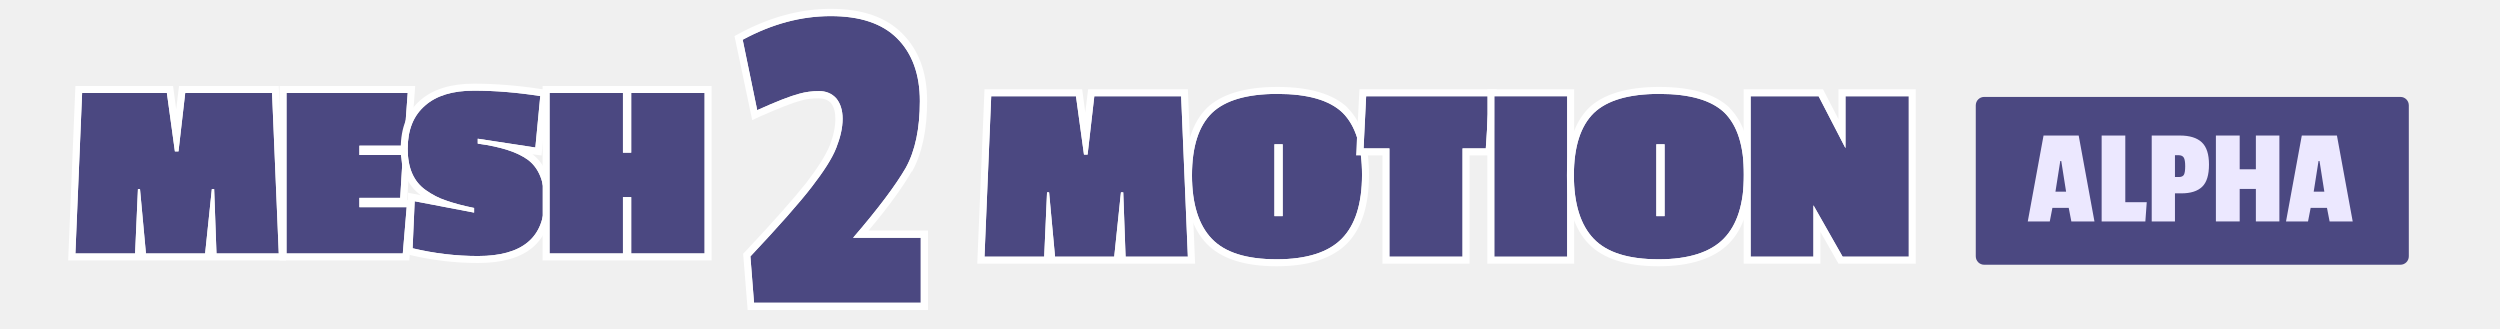
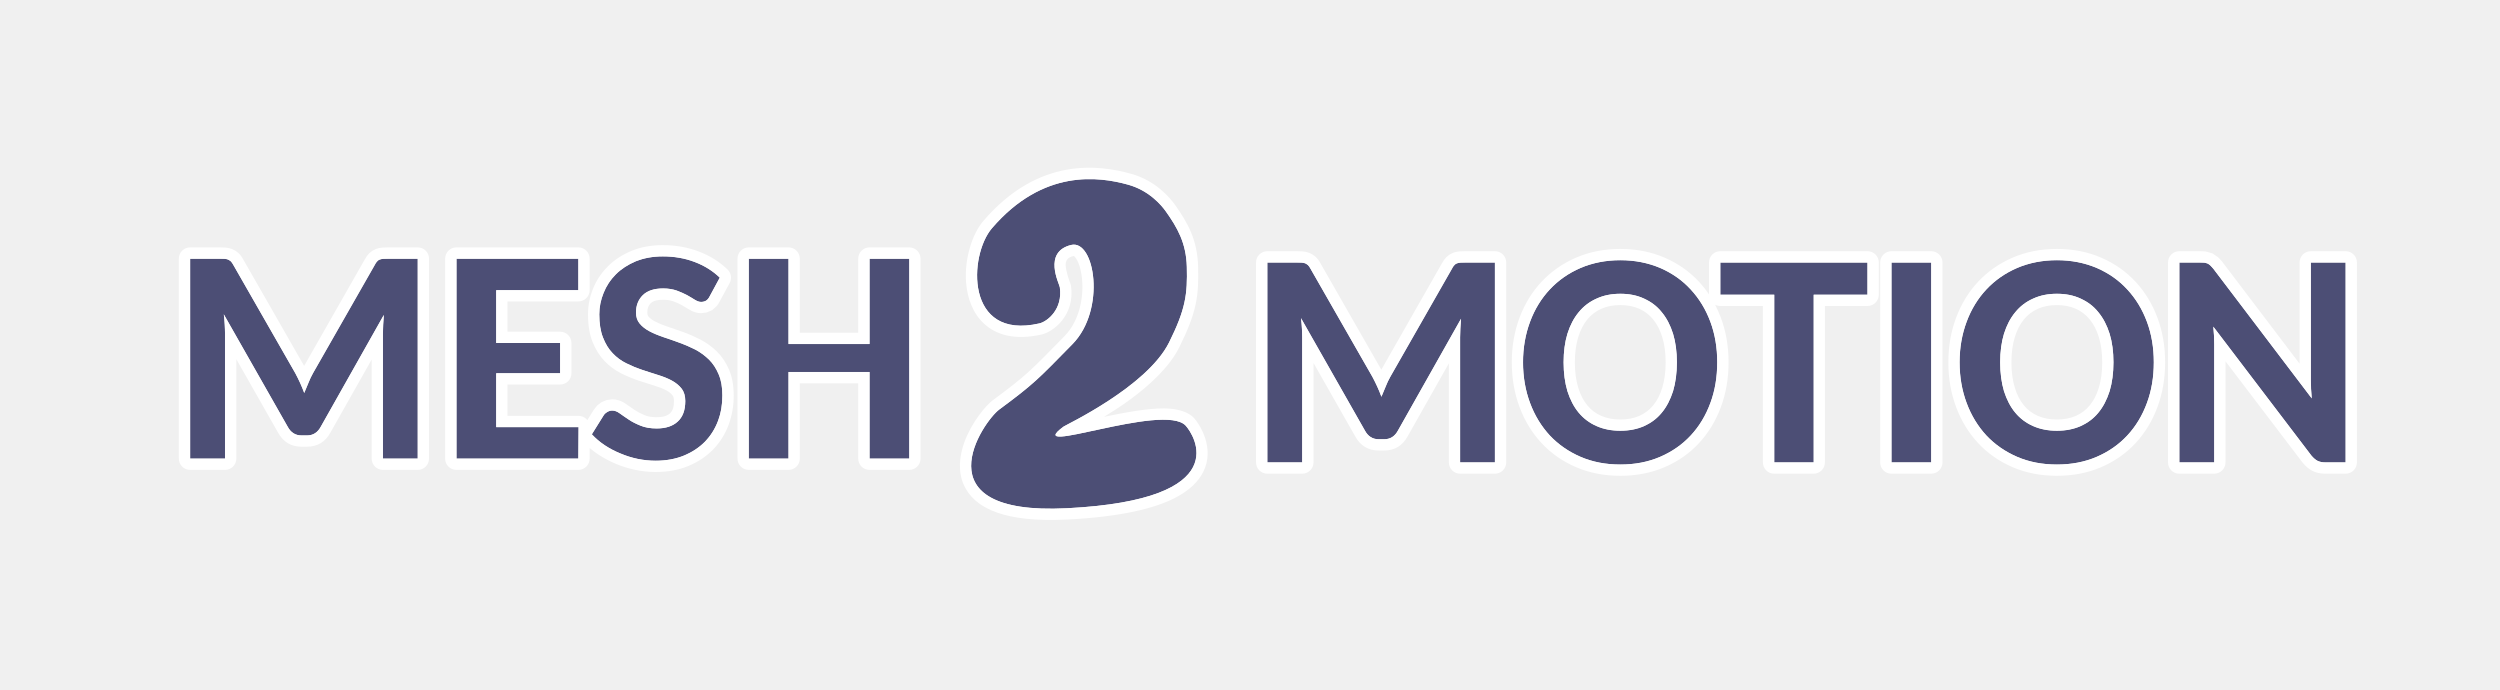
- <svg xmlns="http://www.w3.org/2000/svg" width="100%" height="100%" viewBox="0 0 1507 198" version="1.1" xml:space="preserve" style="fill-rule:evenodd;clip-rule:evenodd;stroke-linejoin:round;stroke-miterlimit:2;">
-   <g id="Artboard1" transform="matrix(0.735627,0,0,0.128605,0,0)">
-     <rect x="0" y="0" width="2048" height="1536" style="fill:none;" />
-     <g transform="matrix(1.18086,0,0,7.77578,-298.436,-5006.18)">
-       <path d="M1924.28,707.297L1924.28,798.342C1924.28,801.133 1921.67,803.4 1918.46,803.4L1629.6,803.4C1626.39,803.4 1623.78,801.133 1623.78,798.342L1623.78,707.297C1623.78,704.506 1626.39,702.239 1629.6,702.239L1918.46,702.239C1921.67,702.239 1924.28,704.506 1924.28,707.297Z" style="fill:rgb(75,72,129);" />
-     </g>
-     <g transform="matrix(211.74,0,0,1211.17,802.5,1203.2)">
-       <path d="M0.807,-0L0.566,-0L0.557,-0.249L0.548,-0.249L0.522,-0L0.293,-0L0.27,-0.249L0.262,-0.249L0.251,-0L0.02,-0L0.046,-0.621L0.374,-0.621L0.405,-0.395L0.419,-0.395L0.445,-0.621L0.781,-0.621L0.807,-0Z" style="fill:rgb(75,72,129);fill-rule:nonzero;" />
-       <path d="M0.41,-0.558L0.421,-0.648L0.807,-0.648L0.835,0.027L-0.008,0.027L0.02,-0.648L0.398,-0.648L0.41,-0.558ZM0.807,0L0.781,-0.621L0.445,-0.621L0.419,-0.395L0.405,-0.395L0.374,-0.621L0.046,-0.621L0.02,0L0.251,0L0.262,-0.249L0.27,-0.249L0.293,0L0.522,0L0.548,-0.249L0.557,-0.249L0.566,0L0.807,0Z" style="fill:white;" />
-     </g>
-     <g transform="matrix(211.74,0,0,1211.17,975.492,1203.2)">
-       <path d="M0.006,-0.315C0.006,-0.426 0.032,-0.506 0.083,-0.556C0.134,-0.605 0.218,-0.63 0.336,-0.63C0.454,-0.63 0.538,-0.606 0.589,-0.557C0.639,-0.507 0.664,-0.428 0.664,-0.317C0.664,-0.206 0.638,-0.123 0.586,-0.07C0.534,-0.017 0.45,0.01 0.334,0.01C0.217,0.01 0.134,-0.016 0.083,-0.069C0.032,-0.122 0.006,-0.204 0.006,-0.315ZM0.357,-0.157L0.357,-0.435L0.325,-0.435L0.325,-0.157L0.357,-0.157Z" style="fill:rgb(75,72,129);fill-rule:nonzero;" />
-       <path d="M-0.021,-0.315C-0.021,-0.435 0.009,-0.521 0.064,-0.576L0.064,-0.576C0.119,-0.628 0.209,-0.657 0.336,-0.657C0.463,-0.657 0.553,-0.629 0.608,-0.577L0.608,-0.576C0.662,-0.522 0.691,-0.437 0.691,-0.317C0.691,-0.197 0.662,-0.108 0.606,-0.051C0.549,0.006 0.459,0.037 0.334,0.037C0.208,0.037 0.118,0.007 0.063,-0.05C0.008,-0.107 -0.021,-0.195 -0.021,-0.315ZM0.006,-0.315C0.006,-0.204 0.032,-0.122 0.083,-0.069C0.134,-0.016 0.217,0.01 0.334,0.01C0.45,0.01 0.534,-0.017 0.586,-0.07C0.638,-0.123 0.664,-0.206 0.664,-0.317C0.664,-0.428 0.639,-0.507 0.589,-0.557C0.538,-0.606 0.454,-0.63 0.336,-0.63C0.218,-0.63 0.134,-0.605 0.083,-0.556C0.032,-0.506 0.006,-0.426 0.006,-0.315ZM0.357,-0.157L0.325,-0.157L0.325,-0.435L0.357,-0.435L0.357,-0.157Z" style="fill:white;" />
-     </g>
-     <g transform="matrix(211.74,0,0,1211.17,1117.36,1203.2)">
-       <path d="M0.473,-0.419L0.383,-0.419L0.383,-0L0.1,-0L0.1,-0.419L0,-0.419L0.01,-0.621L0.486,-0.621L0.473,-0.419Z" style="fill:rgb(75,72,129);fill-rule:nonzero;" />
-       <path d="M0.41,-0.392L0.41,0.027L0.073,0.027C0.073,0.027 0.073,-0.392 0.073,-0.392L-0.029,-0.392L-0.016,-0.648L0.515,-0.648L0.499,-0.392L0.41,-0.392ZM0.473,-0.419L0.486,-0.621L0.01,-0.621L0,-0.419L0.1,-0.419L0.1,0L0.383,0L0.383,-0.419L0.473,-0.419Z" style="fill:white;" />
-     </g>
-     <g transform="matrix(211.74,0,0,1211.17,1220.26,1203.2)">
-       <rect x="0.02" y="-0.621" width="0.282" height="0.621" style="fill:rgb(75,72,129);" />
-       <path d="M0.329,0.027L-0.007,0.027L-0.007,-0.648L0.329,-0.648L0.329,0.027ZM0.302,-0.621L0.02,-0.621L0.02,0L0.302,0L0.302,-0.621Z" style="fill:white;" />
-     </g>
-     <g transform="matrix(211.74,0,0,1211.17,1288.44,1203.2)">
-       <path d="M0.006,-0.315C0.006,-0.426 0.032,-0.506 0.083,-0.556C0.134,-0.605 0.218,-0.63 0.336,-0.63C0.454,-0.63 0.538,-0.606 0.589,-0.557C0.639,-0.507 0.664,-0.428 0.664,-0.317C0.664,-0.206 0.638,-0.123 0.586,-0.07C0.534,-0.017 0.45,0.01 0.334,0.01C0.217,0.01 0.134,-0.016 0.083,-0.069C0.032,-0.122 0.006,-0.204 0.006,-0.315ZM0.357,-0.157L0.357,-0.435L0.325,-0.435L0.325,-0.157L0.357,-0.157Z" style="fill:rgb(75,72,129);fill-rule:nonzero;" />
-       <path d="M-0.021,-0.315C-0.021,-0.435 0.009,-0.521 0.064,-0.576L0.064,-0.576C0.119,-0.628 0.209,-0.657 0.336,-0.657C0.463,-0.657 0.553,-0.629 0.608,-0.577L0.608,-0.576C0.662,-0.522 0.691,-0.437 0.691,-0.317C0.691,-0.197 0.662,-0.108 0.606,-0.051C0.549,0.006 0.459,0.037 0.334,0.037C0.208,0.037 0.118,0.007 0.063,-0.05C0.008,-0.107 -0.021,-0.195 -0.021,-0.315ZM0.006,-0.315C0.006,-0.204 0.032,-0.122 0.083,-0.069C0.134,-0.016 0.217,0.01 0.334,0.01C0.45,0.01 0.534,-0.017 0.586,-0.07C0.638,-0.123 0.664,-0.206 0.664,-0.317C0.664,-0.428 0.639,-0.507 0.589,-0.557C0.538,-0.606 0.454,-0.63 0.336,-0.63C0.218,-0.63 0.134,-0.605 0.083,-0.556C0.032,-0.506 0.006,-0.426 0.006,-0.315ZM0.357,-0.157L0.325,-0.157L0.325,-0.435L0.357,-0.435L0.357,-0.157Z" style="fill:white;" />
-     </g>
-     <g transform="matrix(211.74,0,0,1211.17,1430.31,1203.2)">
-       <path d="M0.632,-0L0.376,-0L0.263,-0.199L0.263,-0L0.02,-0L0.02,-0.621L0.283,-0.621L0.387,-0.42L0.387,-0.621L0.632,-0.621L0.632,-0Z" style="fill:rgb(75,72,129);fill-rule:nonzero;" />
-       <path d="M0.36,0.027L0.29,-0.096L0.29,0.027L-0.007,0.027L-0.007,-0.648L0.3,-0.648L0.36,-0.532L0.36,-0.648L0.659,-0.648L0.659,0.027L0.36,0.027ZM0.632,0L0.632,-0.621L0.387,-0.621L0.387,-0.42L0.283,-0.621L0.02,-0.621L0.02,0L0.263,0L0.263,-0.199L0.376,0L0.632,0Z" style="fill:white;" />
-     </g>
-     <g transform="matrix(113.35,0,0,648.37,1660.73,1037.91)">
-       <path d="M0.49,-0L0.323,-0L0.304,-0.098L0.186,-0.098L0.167,-0L0.008,-0L0.122,-0.621L0.376,-0.621L0.49,-0ZM0.285,-0.215L0.25,-0.437L0.243,-0.437L0.208,-0.215L0.285,-0.215Z" style="fill:rgb(236,232,255);fill-rule:nonzero;" />
-     </g>
-     <g transform="matrix(113.35,0,0,648.37,1717.18,1037.91)">
-       <path d="M0.36,-0L0.044,-0L0.044,-0.621L0.215,-0.621L0.215,-0.139L0.37,-0.139L0.36,-0Z" style="fill:rgb(236,232,255);fill-rule:nonzero;" />
-     </g>
-     <g transform="matrix(113.35,0,0,648.37,1758.21,1037.91)">
-       <path d="M0.258,-0.203L0.212,-0.203L0.212,-0L0.044,-0L0.044,-0.621L0.247,-0.621C0.318,-0.621 0.371,-0.605 0.406,-0.572C0.441,-0.539 0.458,-0.486 0.458,-0.411C0.458,-0.336 0.442,-0.283 0.409,-0.251C0.376,-0.219 0.326,-0.203 0.258,-0.203ZM0.277,-0.338C0.283,-0.349 0.286,-0.37 0.286,-0.399C0.286,-0.428 0.283,-0.449 0.276,-0.461C0.269,-0.473 0.256,-0.479 0.236,-0.479L0.212,-0.479L0.212,-0.321L0.24,-0.321C0.259,-0.321 0.271,-0.327 0.277,-0.338Z" style="fill:rgb(236,232,255);fill-rule:nonzero;" />
-     </g>
-     <g transform="matrix(113.35,0,0,648.37,1810.8,1037.91)">
-       <path d="M0.503,-0L0.333,-0L0.333,-0.235L0.216,-0.235L0.216,-0L0.044,-0L0.044,-0.621L0.216,-0.621L0.216,-0.377L0.333,-0.377L0.333,-0.621L0.503,-0.621L0.503,-0Z" style="fill:rgb(236,232,255);fill-rule:nonzero;" />
-     </g>
-     <g transform="matrix(113.35,0,0,648.37,1872.35,1037.91)">
-       <path d="M0.49,-0L0.323,-0L0.304,-0.098L0.186,-0.098L0.167,-0L0.008,-0L0.122,-0.621L0.376,-0.621L0.49,-0ZM0.285,-0.215L0.25,-0.437L0.243,-0.437L0.208,-0.215L0.285,-0.215Z" style="fill:rgb(236,232,255);fill-rule:nonzero;" />
-     </g>
-     <g transform="matrix(372.252,0,0,2129.31,605.601,1419.11)">
-       <path d="M0.008,-0.579C0.073,-0.614 0.137,-0.631 0.202,-0.631C0.266,-0.631 0.315,-0.615 0.348,-0.582C0.381,-0.549 0.398,-0.503 0.398,-0.444C0.398,-0.384 0.388,-0.335 0.367,-0.297C0.345,-0.259 0.307,-0.208 0.251,-0.143L0.4,-0.143L0.4,-0L0.033,-0L0.025,-0.102C0.088,-0.169 0.133,-0.22 0.16,-0.255C0.187,-0.29 0.205,-0.318 0.214,-0.341C0.223,-0.364 0.228,-0.385 0.228,-0.405C0.228,-0.424 0.223,-0.439 0.214,-0.45C0.204,-0.461 0.191,-0.466 0.176,-0.466C0.161,-0.466 0.146,-0.464 0.132,-0.46C0.113,-0.455 0.082,-0.443 0.04,-0.424L0.008,-0.579Z" style="fill:rgb(75,72,129);fill-rule:nonzero;" />
-       <path d="M0.001,-0.593C0.068,-0.629 0.135,-0.647 0.202,-0.647C0.271,-0.647 0.323,-0.629 0.359,-0.593C0.395,-0.557 0.414,-0.508 0.414,-0.444C0.414,-0.381 0.403,-0.329 0.381,-0.289L0.38,-0.289C0.361,-0.256 0.33,-0.212 0.285,-0.159L0.416,-0.159L0.416,0.016L0.019,0.016L0.009,-0.108L0.014,-0.113C0.076,-0.179 0.121,-0.23 0.148,-0.264C0.174,-0.298 0.191,-0.325 0.2,-0.347C0.208,-0.368 0.212,-0.387 0.212,-0.405C0.212,-0.42 0.209,-0.431 0.202,-0.44C0.195,-0.447 0.186,-0.45 0.176,-0.45C0.162,-0.45 0.149,-0.449 0.136,-0.445L0.136,-0.445C0.117,-0.44 0.087,-0.428 0.046,-0.41L0.029,-0.402L-0.01,-0.587L0.001,-0.593ZM0.008,-0.579L0.04,-0.424C0.082,-0.443 0.113,-0.455 0.132,-0.46C0.146,-0.464 0.161,-0.466 0.176,-0.466C0.191,-0.466 0.204,-0.461 0.214,-0.45C0.223,-0.439 0.228,-0.424 0.228,-0.405C0.228,-0.385 0.223,-0.364 0.214,-0.341C0.205,-0.318 0.187,-0.29 0.16,-0.255C0.133,-0.22 0.088,-0.169 0.025,-0.102L0.033,0L0.4,0L0.4,-0.143L0.251,-0.143C0.307,-0.208 0.345,-0.259 0.367,-0.297C0.388,-0.335 0.398,-0.384 0.398,-0.444C0.398,-0.503 0.381,-0.549 0.348,-0.582C0.315,-0.615 0.266,-0.631 0.202,-0.631C0.137,-0.631 0.073,-0.614 0.008,-0.579Z" style="fill:white;" />
-     </g>
-     <g transform="matrix(211.74,0,0,1211.17,57.5543,1187.93)">
-       <path d="M0.807,-0L0.566,-0L0.557,-0.249L0.548,-0.249L0.522,-0L0.293,-0L0.27,-0.249L0.262,-0.249L0.251,-0L0.02,-0L0.046,-0.621L0.374,-0.621L0.405,-0.395L0.419,-0.395L0.445,-0.621L0.781,-0.621L0.807,-0Z" style="fill:rgb(75,72,129);fill-rule:nonzero;" />
-       <path d="M0.41,-0.558L0.421,-0.648L0.807,-0.648L0.835,0.027L-0.008,0.027L0.02,-0.648L0.398,-0.648L0.41,-0.558ZM0.807,0L0.781,-0.621L0.445,-0.621L0.419,-0.395L0.405,-0.395L0.374,-0.621L0.046,-0.621L0.02,0L0.251,0L0.262,-0.249L0.27,-0.249L0.293,0L0.522,0L0.548,-0.249L0.557,-0.249L0.566,0L0.807,0Z" style="fill:white;" />
-     </g>
-     <g transform="matrix(211.74,0,0,1211.17,230.546,1187.93)">
-       <path d="M0.47,-0L0.02,-0L0.02,-0.621L0.489,-0.621L0.474,-0.417L0.302,-0.417L0.302,-0.381L0.47,-0.381L0.46,-0.215L0.302,-0.215L0.302,-0.179L0.485,-0.179L0.47,-0Z" style="fill:rgb(75,72,129);fill-rule:nonzero;" />
-       <path d="M0.498,-0.39L0.487,-0.206L0.515,-0.206L0.495,0.027L-0.007,0.027L-0.007,-0.648L0.518,-0.648L0.499,-0.39L0.498,-0.39ZM0.47,0L0.485,-0.179L0.302,-0.179L0.302,-0.215L0.46,-0.215L0.47,-0.381L0.302,-0.381L0.302,-0.417L0.474,-0.417L0.489,-0.621L0.02,-0.621L0.02,0L0.47,0Z" style="fill:white;" />
-     </g>
-     <g transform="matrix(211.74,0,0,1211.17,334.088,1187.93)">
-       <path d="M0.529,-0.204C0.529,-0.061 0.443,0.01 0.272,0.01C0.187,0.01 0.103,0 0.019,-0.02L0.027,-0.202L0.257,-0.158L0.257,-0.176C0.212,-0.185 0.176,-0.195 0.148,-0.205C0.12,-0.214 0.094,-0.228 0.07,-0.245C0.023,-0.278 0,-0.331 0,-0.405C0,-0.478 0.022,-0.533 0.067,-0.572C0.111,-0.611 0.174,-0.63 0.256,-0.63C0.338,-0.63 0.424,-0.623 0.513,-0.609L0.494,-0.41L0.271,-0.444L0.271,-0.425C0.36,-0.413 0.426,-0.392 0.467,-0.361C0.508,-0.329 0.529,-0.277 0.529,-0.204Z" style="fill:rgb(75,72,129);fill-rule:nonzero;" />
-       <path d="M0.482,-0.384C0.482,-0.384 0.484,-0.383 0.484,-0.383C0.531,-0.346 0.556,-0.287 0.556,-0.204C0.556,-0.123 0.531,-0.063 0.482,-0.022C0.435,0.017 0.365,0.037 0.272,0.037C0.185,0.037 0.099,0.027 0.013,0.007L-0.009,0.001L0.001,-0.235L0.051,-0.225C-0.001,-0.263 -0.027,-0.322 -0.027,-0.405C-0.027,-0.487 -0.002,-0.549 0.049,-0.593C0.097,-0.635 0.166,-0.657 0.256,-0.657C0.339,-0.657 0.427,-0.65 0.517,-0.636L0.543,-0.632L0.518,-0.379L0.482,-0.384ZM0.529,-0.204C0.529,-0.277 0.508,-0.329 0.467,-0.361C0.426,-0.392 0.36,-0.413 0.271,-0.425L0.271,-0.444L0.494,-0.41L0.513,-0.609C0.424,-0.623 0.338,-0.63 0.256,-0.63C0.174,-0.63 0.111,-0.611 0.067,-0.572C0.022,-0.533 0,-0.478 0,-0.405C0,-0.331 0.023,-0.278 0.07,-0.245C0.094,-0.228 0.12,-0.214 0.148,-0.205C0.176,-0.195 0.212,-0.185 0.257,-0.176L0.257,-0.158L0.027,-0.202L0.019,-0.02C0.103,0 0.187,0.01 0.272,0.01C0.443,0.01 0.529,-0.061 0.529,-0.204Z" style="fill:white;" />
-     </g>
-     <g transform="matrix(211.74,0,0,1211.17,446.098,1187.93)">
-       <path d="M0.62,-0L0.336,-0L0.336,-0.218L0.304,-0.218L0.304,-0L0.02,-0L0.02,-0.621L0.304,-0.621L0.304,-0.39L0.336,-0.39L0.336,-0.621L0.62,-0.621L0.62,-0Z" style="fill:rgb(75,72,129);fill-rule:nonzero;" />
-       <path d="M0.647,-0.648L0.647,0.027L-0.007,0.027L-0.007,-0.648L0.647,-0.648ZM0.62,0L0.62,-0.621L0.336,-0.621L0.336,-0.39L0.304,-0.39L0.304,-0.621L0.02,-0.621L0.02,0L0.304,0L0.304,-0.218L0.336,-0.218L0.336,0L0.62,0Z" style="fill:white;" />
+ <svg xmlns="http://www.w3.org/2000/svg" width="100%" height="100%" viewBox="0 0 718 198" version="1.1" xml:space="preserve" style="fill-rule:evenodd;clip-rule:evenodd;stroke-linejoin:round;stroke-miterlimit:2;">
+   <g transform="matrix(1,0,0,1,-80.08755,0)">
+     <g id="Main-Logo-Reverse" transform="matrix(0.3503,0,0,0.128605,80.08755,0)">
+       <rect x="0" y="0" width="2048" height="1536" style="fill:none;" />
+       <g transform="matrix(1.944403,0,0,5.296277,86.60031,-1931.835)">
+         <g>
+           <g transform="matrix(130,0,0,130,481.0073,559.7288)">
+             <path d="M0.409,-0.277C0.42,-0.256 0.43,-0.235 0.438,-0.213C0.443,-0.224 0.447,-0.235 0.452,-0.246C0.456,-0.257 0.461,-0.268 0.467,-0.278L0.667,-0.628C0.669,-0.633 0.672,-0.637 0.675,-0.64C0.677,-0.643 0.68,-0.645 0.684,-0.646C0.687,-0.647 0.691,-0.648 0.695,-0.648C0.699,-0.648 0.704,-0.648 0.709,-0.648L0.806,-0.648L0.806,-0L0.693,-0L0.693,-0.406C0.693,-0.415 0.694,-0.424 0.694,-0.434C0.695,-0.445 0.695,-0.455 0.696,-0.466L0.492,-0.104C0.482,-0.085 0.467,-0.075 0.447,-0.075L0.429,-0.075C0.409,-0.075 0.394,-0.085 0.384,-0.104L0.177,-0.468C0.179,-0.457 0.18,-0.446 0.18,-0.435C0.181,-0.425 0.181,-0.415 0.181,-0.406L0.181,-0L0.068,-0L0.068,-0.648L0.165,-0.648C0.171,-0.648 0.175,-0.648 0.179,-0.648C0.184,-0.648 0.187,-0.647 0.191,-0.646C0.194,-0.644 0.197,-0.642 0.2,-0.64C0.203,-0.637 0.205,-0.633 0.208,-0.628L0.409,-0.277Z" style="fill:rgb(76,78,117);fill-rule:nonzero;" />
+           </g>
+           <g transform="matrix(130,0,0,130,594.6303,559.7288)">
+             <path d="M0.653,-0.325C0.653,-0.277 0.646,-0.233 0.631,-0.193C0.616,-0.152 0.595,-0.117 0.567,-0.087C0.54,-0.058 0.507,-0.035 0.468,-0.018C0.429,-0.001 0.386,0.007 0.339,0.007C0.292,0.007 0.249,-0.001 0.21,-0.018C0.171,-0.035 0.138,-0.058 0.11,-0.087C0.083,-0.117 0.061,-0.152 0.046,-0.193C0.031,-0.233 0.023,-0.277 0.023,-0.325C0.023,-0.372 0.031,-0.416 0.046,-0.456C0.061,-0.497 0.083,-0.532 0.11,-0.561C0.138,-0.591 0.171,-0.614 0.21,-0.631C0.249,-0.647 0.292,-0.656 0.339,-0.656C0.386,-0.656 0.429,-0.647 0.468,-0.631C0.507,-0.614 0.54,-0.591 0.567,-0.561C0.595,-0.531 0.616,-0.496 0.631,-0.456C0.646,-0.416 0.653,-0.372 0.653,-0.325ZM0.522,-0.325C0.522,-0.359 0.518,-0.39 0.51,-0.417C0.501,-0.445 0.489,-0.468 0.473,-0.487C0.458,-0.507 0.438,-0.521 0.416,-0.531C0.393,-0.542 0.368,-0.547 0.339,-0.547C0.31,-0.547 0.285,-0.542 0.262,-0.531C0.239,-0.521 0.22,-0.507 0.204,-0.487C0.188,-0.468 0.176,-0.445 0.167,-0.417C0.159,-0.39 0.155,-0.359 0.155,-0.325C0.155,-0.29 0.159,-0.259 0.167,-0.231C0.176,-0.204 0.188,-0.18 0.204,-0.161C0.22,-0.142 0.239,-0.128 0.262,-0.118C0.285,-0.108 0.31,-0.103 0.339,-0.103C0.368,-0.103 0.393,-0.108 0.416,-0.118C0.438,-0.128 0.458,-0.142 0.473,-0.161C0.489,-0.18 0.501,-0.204 0.51,-0.231C0.518,-0.259 0.522,-0.29 0.522,-0.325Z" style="fill:rgb(76,78,117);fill-rule:nonzero;" />
+           </g>
+           <g transform="matrix(130,0,0,130,679.6889,559.7288)">
+             <path d="M0.486,-0.648L0.486,-0.544L0.312,-0.544L0.312,-0L0.184,-0L0.184,-0.544L0.009,-0.544L0.009,-0.648L0.486,-0.648Z" style="fill:rgb(76,78,117);fill-rule:nonzero;" />
+           </g>
+           <g transform="matrix(130,0,0,130,744.0541,559.7288)">
+             <rect x="0.069" y="-0.648" width="0.129" height="0.648" style="fill:rgb(76,78,117);fill-rule:nonzero;" />
+           </g>
+           <g transform="matrix(130,0,0,130,778.7123,559.7288)">
+             <path d="M0.653,-0.325C0.653,-0.277 0.646,-0.233 0.631,-0.193C0.616,-0.152 0.595,-0.117 0.567,-0.087C0.54,-0.058 0.507,-0.035 0.468,-0.018C0.429,-0.001 0.386,0.007 0.339,0.007C0.292,0.007 0.249,-0.001 0.21,-0.018C0.171,-0.035 0.138,-0.058 0.11,-0.087C0.083,-0.117 0.061,-0.152 0.046,-0.193C0.031,-0.233 0.023,-0.277 0.023,-0.325C0.023,-0.372 0.031,-0.416 0.046,-0.456C0.061,-0.497 0.083,-0.532 0.11,-0.561C0.138,-0.591 0.171,-0.614 0.21,-0.631C0.249,-0.647 0.292,-0.656 0.339,-0.656C0.386,-0.656 0.429,-0.647 0.468,-0.631C0.507,-0.614 0.54,-0.591 0.567,-0.561C0.595,-0.531 0.616,-0.496 0.631,-0.456C0.646,-0.416 0.653,-0.372 0.653,-0.325ZM0.522,-0.325C0.522,-0.359 0.518,-0.39 0.51,-0.417C0.501,-0.445 0.489,-0.468 0.473,-0.487C0.458,-0.507 0.438,-0.521 0.416,-0.531C0.393,-0.542 0.368,-0.547 0.339,-0.547C0.31,-0.547 0.285,-0.542 0.262,-0.531C0.239,-0.521 0.22,-0.507 0.204,-0.487C0.188,-0.468 0.176,-0.445 0.167,-0.417C0.159,-0.39 0.155,-0.359 0.155,-0.325C0.155,-0.29 0.159,-0.259 0.167,-0.231C0.176,-0.204 0.188,-0.18 0.204,-0.161C0.22,-0.142 0.239,-0.128 0.262,-0.118C0.285,-0.108 0.31,-0.103 0.339,-0.103C0.368,-0.103 0.393,-0.108 0.416,-0.118C0.438,-0.128 0.458,-0.142 0.473,-0.161C0.489,-0.18 0.501,-0.204 0.51,-0.231C0.518,-0.259 0.522,-0.29 0.522,-0.325Z" style="fill:rgb(76,78,117);fill-rule:nonzero;" />
+           </g>
+           <g transform="matrix(130,0,0,130,866.6274,559.7288)">
+             <path d="M0.127,-0.648C0.132,-0.648 0.137,-0.648 0.141,-0.648C0.145,-0.647 0.149,-0.646 0.152,-0.645C0.155,-0.643 0.158,-0.641 0.16,-0.639C0.163,-0.636 0.166,-0.633 0.17,-0.628L0.489,-0.208C0.487,-0.229 0.486,-0.249 0.486,-0.269L0.486,-0.648L0.599,-0.648L0.599,-0L0.533,-0C0.523,-0 0.515,-0.002 0.508,-0.005C0.501,-0.009 0.495,-0.014 0.488,-0.022L0.17,-0.44C0.172,-0.42 0.173,-0.402 0.173,-0.384L0.173,-0L0.06,-0L0.06,-0.648L0.127,-0.648Z" style="fill:rgb(76,78,117);fill-rule:nonzero;" />
+           </g>
+         </g>
+         <path d="M537.909,520.636L563.467,475.77C564.062,474.66 564.704,473.809 565.335,473.178L566.674,472.09L568.302,471.289C569.076,471.018 569.963,470.828 570.969,470.751C571.625,470.7 572.381,470.673 573.239,470.673L585.807,470.673C588.435,470.673 590.566,472.804 590.566,475.432L590.566,559.729C590.566,562.357 588.435,564.488 585.807,564.488L571.144,564.488C568.516,564.488 566.385,562.357 566.385,559.729L566.385,517.952L549.106,548.551C546.857,552.734 543.492,554.712 539.152,554.712L536.803,554.712C532.414,554.712 529.042,552.729 526.8,548.578L509.316,517.815L509.316,559.729C509.316,562.357 507.185,564.488 504.557,564.488L489.831,564.488C487.202,564.488 485.072,562.357 485.072,559.729L485.072,475.432C485.072,472.804 487.202,470.673 489.831,470.673L502.462,470.673C503.328,470.673 504.078,470.701 504.714,470.752C505.721,470.832 506.644,471.044 507.489,471.366L508.971,472.107L510.262,473.109C510.918,473.726 511.592,474.582 512.21,475.725L537.909,520.636ZM534.201,523.738L508.048,478.034C507.71,477.4 507.361,476.913 507.001,476.575C506.641,476.236 506.239,475.982 505.795,475.813C505.351,475.644 504.864,475.538 504.335,475.495C503.806,475.453 503.182,475.432 502.462,475.432L489.831,475.432L489.831,559.729L504.557,559.729L504.557,506.98C504.557,505.795 504.515,504.515 504.43,503.139C504.345,501.764 504.219,500.357 504.049,498.918L530.963,546.272C532.275,548.726 534.222,549.953 536.803,549.953L539.152,549.953C541.691,549.953 543.616,548.726 544.928,546.272L571.525,499.172C571.398,500.569 571.303,501.933 571.239,503.266C571.176,504.599 571.144,505.837 571.144,506.98L571.144,559.729L585.807,559.729L585.807,475.432L573.239,475.432C572.519,475.432 571.885,475.453 571.334,475.495C570.784,475.538 570.298,475.633 569.874,475.781C569.451,475.929 569.06,476.183 568.7,476.543C568.34,476.902 567.991,477.4 567.653,478.034L541.691,523.611C540.971,524.922 540.316,526.287 539.723,527.705C539.131,529.123 538.538,530.572 537.946,532.053C536.888,529.175 535.639,526.404 534.201,523.738ZM676.073,488.892L676.073,475.432C676.073,472.804 678.203,470.673 680.831,470.673L742.912,470.673C745.54,470.673 747.67,472.804 747.67,475.432L747.67,489.016C747.67,491.644 745.54,493.775 742.912,493.775L724.946,493.775L724.946,559.729C724.946,562.357 722.815,564.488 720.187,564.488L703.556,564.488C700.928,564.488 698.797,562.357 698.797,559.729L698.797,493.775L680.831,493.775C680.048,493.775 679.308,493.585 678.656,493.25C679.571,495.01 680.387,496.856 681.104,498.787C683.239,504.543 684.321,510.785 684.321,517.517C684.321,524.29 683.24,530.561 681.106,536.337C678.932,542.22 675.838,547.305 671.846,551.605C667.822,555.938 662.982,559.326 657.315,561.754C651.715,564.154 645.507,565.376 638.683,565.376C631.859,565.376 625.651,564.154 620.051,561.754C614.39,559.328 609.542,555.944 605.498,551.615C601.483,547.317 598.367,542.233 596.171,536.352C594.012,530.572 592.918,524.295 592.918,517.517C592.918,510.783 594.011,504.527 596.171,498.745C598.369,492.859 601.489,487.783 605.507,483.505C609.544,479.206 614.383,475.827 620.035,473.381C625.64,470.956 631.853,469.721 638.683,469.721C645.513,469.721 651.726,470.956 657.331,473.381C662.991,475.831 667.826,479.228 671.846,483.556C673.39,485.219 674.799,486.997 676.073,488.892ZM679.562,517.517C679.562,511.381 678.589,505.689 676.642,500.442C674.695,495.194 671.934,490.645 668.358,486.794C664.782,482.943 660.477,479.928 655.441,477.749C650.405,475.569 644.819,474.48 638.683,474.48C632.547,474.48 626.961,475.569 621.925,477.749C616.889,479.928 612.573,482.933 608.976,486.763C605.379,490.592 602.597,495.141 600.629,500.41C598.661,505.679 597.677,511.381 597.677,517.517C597.677,523.695 598.661,529.419 600.629,534.687C602.597,539.956 605.379,544.516 608.976,548.367C612.573,552.217 616.889,555.222 621.925,557.38C626.961,559.538 632.547,560.617 638.683,560.617C644.819,560.617 650.405,559.538 655.441,557.38C660.477,555.222 664.782,552.217 668.358,548.367C671.934,544.516 674.695,539.956 676.642,534.687C678.589,529.419 679.562,523.695 679.562,517.517ZM662.55,517.517C662.55,522.045 662,526.097 660.9,529.673C659.8,533.249 658.223,536.274 656.171,538.75C654.118,541.225 651.622,543.119 648.681,544.431C645.74,545.743 642.407,546.399 638.683,546.399C634.959,546.399 631.616,545.743 628.654,544.431C625.692,543.119 623.184,541.225 621.132,538.75C619.079,536.274 617.503,533.249 616.403,529.673C615.303,526.097 614.752,522.045 614.752,517.517C614.752,513.031 615.303,509.011 616.403,505.456C617.503,501.902 619.079,498.876 621.132,496.379C623.184,493.882 625.692,491.968 628.654,490.635C631.616,489.302 634.959,488.635 638.683,488.635C642.407,488.635 645.74,489.302 648.681,490.635C651.622,491.968 654.118,493.882 656.171,496.379C658.223,498.876 659.8,501.902 660.9,505.456C662,509.011 662.55,513.031 662.55,517.517ZM657.791,517.517C657.791,513.556 657.325,510.003 656.354,506.863C655.451,503.946 654.179,501.451 652.495,499.401C650.911,497.475 648.985,495.997 646.716,494.969C644.355,493.899 641.673,493.394 638.683,493.394C635.686,493.394 632.99,493.902 630.607,494.974C628.323,496.002 626.39,497.477 624.808,499.401C623.123,501.451 621.852,503.946 620.949,506.863C619.977,510.003 619.511,513.556 619.511,517.517C619.511,521.523 619.978,525.11 620.951,528.273C621.851,531.199 623.116,533.687 624.795,535.713C626.374,537.616 628.303,539.071 630.581,540.08C632.972,541.139 635.677,541.64 638.683,541.64C641.683,541.64 644.373,541.142 646.742,540.085C649.006,539.075 650.928,537.618 652.507,535.713C654.186,533.687 655.451,531.199 656.351,528.273C657.325,525.11 657.791,521.523 657.791,517.517ZM742.912,475.432L680.831,475.432L680.831,489.016L703.556,489.016L703.556,559.729L720.187,559.729L720.187,489.016L742.912,489.016L742.912,475.432ZM925.091,518.104L925.091,475.432C925.091,472.804 927.222,470.673 929.85,470.673L944.513,470.673C947.141,470.673 949.272,472.804 949.272,475.432L949.272,559.729C949.272,562.357 947.141,564.488 944.513,564.488L935.944,564.488C933.755,564.488 931.953,564.039 930.505,563.298C929.149,562.603 927.771,561.507 926.448,559.919C926.403,559.865 926.359,559.81 926.317,559.754L893.857,517.088L893.857,559.729C893.857,562.357 891.726,564.488 889.098,564.488L874.372,564.488C871.743,564.488 869.613,562.357 869.613,559.729L869.613,475.432C869.613,472.804 871.743,470.673 874.372,470.673L883.131,470.673C884.081,470.673 884.892,470.721 885.562,470.805L888.374,471.607L890.741,473.236C891.207,473.675 891.747,474.247 892.35,474.961C892.405,475.025 892.457,475.091 892.508,475.158L925.091,518.104ZM883.131,475.432L874.372,475.432L874.372,559.729L889.098,559.729L889.098,509.773C889.098,507.53 888.971,505.097 888.717,502.473L930.104,556.872C930.95,557.888 931.807,558.618 932.675,559.062C933.542,559.507 934.632,559.729 935.944,559.729L944.513,559.729L944.513,475.432L929.85,475.432L929.85,524.817C929.85,527.313 929.977,529.958 930.231,532.751L888.717,478.034C888.252,477.484 887.839,477.04 887.479,476.701C887.12,476.363 886.739,476.098 886.337,475.908C885.935,475.718 885.48,475.591 884.972,475.527C884.464,475.464 883.851,475.432 883.131,475.432ZM769.762,564.488L753.004,564.488C750.376,564.488 748.245,562.357 748.245,559.729L748.245,475.432C748.245,472.804 750.376,470.673 753.004,470.673L769.762,470.673C772.39,470.673 774.521,472.804 774.521,475.432L774.521,559.729C774.521,562.357 772.39,564.488 769.762,564.488ZM769.762,559.729L769.762,475.432L753.004,475.432L753.004,559.729L769.762,559.729ZM868.403,517.517C868.403,524.29 867.322,530.561 865.188,536.337C863.014,542.22 859.92,547.305 855.928,551.605C851.904,555.938 847.064,559.326 841.397,561.754C835.797,564.154 829.589,565.376 822.765,565.376C815.941,565.376 809.733,564.154 804.133,561.754C798.472,559.328 793.624,555.944 789.58,551.615C785.565,547.317 782.449,542.233 780.253,536.352C778.094,530.572 777,524.295 777,517.517C777,510.783 778.093,504.527 780.253,498.745C782.451,492.859 785.571,487.783 789.589,483.505C793.626,479.206 798.466,475.827 804.117,473.381C809.722,470.956 815.935,469.721 822.765,469.721C829.595,469.721 835.808,470.956 841.413,473.381C847.073,475.831 851.908,479.228 855.928,483.556C859.92,487.855 863.013,492.928 865.186,498.787C867.321,504.543 868.403,510.785 868.403,517.517ZM863.644,517.517C863.644,511.381 862.671,505.689 860.724,500.442C858.777,495.194 856.016,490.645 852.44,486.794C848.865,482.943 844.559,479.928 839.523,477.749C834.487,475.569 828.901,474.48 822.765,474.48C816.629,474.48 811.043,475.569 806.007,477.749C800.971,479.928 796.655,482.933 793.058,486.763C789.461,490.592 786.679,495.141 784.711,500.41C782.743,505.679 781.759,511.381 781.759,517.517C781.759,523.695 782.743,529.419 784.711,534.687C786.679,539.956 789.461,544.516 793.058,548.367C796.655,552.217 800.971,555.222 806.007,557.38C811.043,559.538 816.629,560.617 822.765,560.617C828.901,560.617 834.487,559.538 839.523,557.38C844.559,555.222 848.865,552.217 852.44,548.367C856.016,544.516 858.777,539.956 860.724,534.687C862.671,529.419 863.644,523.695 863.644,517.517ZM846.632,517.517C846.632,522.045 846.082,526.097 844.982,529.673C843.882,533.249 842.305,536.274 840.253,538.75C838.2,541.225 835.704,543.119 832.763,544.431C829.822,545.743 826.489,546.399 822.765,546.399C819.041,546.399 815.698,545.743 812.736,544.431C809.774,543.119 807.266,541.225 805.214,538.75C803.161,536.274 801.585,533.249 800.485,529.673C799.385,526.097 798.834,522.045 798.834,517.517C798.834,513.031 799.385,509.011 800.485,505.456C801.585,501.902 803.161,498.876 805.214,496.379C807.266,493.882 809.774,491.968 812.736,490.635C815.698,489.302 819.041,488.635 822.765,488.635C826.489,488.635 829.822,489.302 832.763,490.635C835.704,491.968 838.2,493.882 840.253,496.379C842.305,498.876 843.882,501.902 844.982,505.456C846.082,509.011 846.632,513.031 846.632,517.517ZM841.873,517.517C841.873,513.556 841.407,510.003 840.436,506.863C839.533,503.946 838.261,501.451 836.577,499.401C834.993,497.475 833.067,495.997 830.798,494.969C828.437,493.899 825.755,493.394 822.765,493.394C819.768,493.394 817.072,493.902 814.689,494.974C812.405,496.002 810.472,497.477 808.89,499.401C807.205,501.451 805.934,503.946 805.031,506.863C804.059,510.003 803.593,513.556 803.593,517.517C803.593,521.523 804.06,525.11 805.033,528.273C805.933,531.199 807.198,533.687 808.877,535.713C810.456,537.616 812.385,539.071 814.663,540.08C817.054,541.139 819.759,541.64 822.765,541.64C825.765,541.64 828.455,541.142 830.824,540.085C833.088,539.075 835.01,537.618 836.589,535.713C838.268,533.687 839.533,531.199 840.433,528.273C841.407,525.11 841.873,521.523 841.873,517.517Z" style="fill:white;" />
+       </g>
+       <g transform="matrix(1.944403,0,0,5.296277,-796.5558,-1940.329)">
+         <g>
+           <g transform="matrix(130,0,0,130,481.0073,559.7288)">
+             <path d="M0.409,-0.277C0.42,-0.256 0.43,-0.235 0.438,-0.213C0.443,-0.224 0.447,-0.235 0.452,-0.246C0.456,-0.257 0.461,-0.268 0.467,-0.278L0.667,-0.628C0.669,-0.633 0.672,-0.637 0.675,-0.64C0.677,-0.643 0.68,-0.645 0.684,-0.646C0.687,-0.647 0.691,-0.648 0.695,-0.648C0.699,-0.648 0.704,-0.648 0.709,-0.648L0.806,-0.648L0.806,-0L0.693,-0L0.693,-0.406C0.693,-0.415 0.694,-0.424 0.694,-0.434C0.695,-0.445 0.695,-0.455 0.696,-0.466L0.492,-0.104C0.482,-0.085 0.467,-0.075 0.447,-0.075L0.429,-0.075C0.409,-0.075 0.394,-0.085 0.384,-0.104L0.177,-0.468C0.179,-0.457 0.18,-0.446 0.18,-0.435C0.181,-0.425 0.181,-0.415 0.181,-0.406L0.181,-0L0.068,-0L0.068,-0.648L0.165,-0.648C0.171,-0.648 0.175,-0.648 0.179,-0.648C0.184,-0.648 0.187,-0.647 0.191,-0.646C0.194,-0.644 0.197,-0.642 0.2,-0.64C0.203,-0.637 0.205,-0.633 0.208,-0.628L0.409,-0.277Z" style="fill:rgb(76,78,117);fill-rule:nonzero;" />
+           </g>
+           <g transform="matrix(130,0,0,130,594.6303,559.7288)">
+             <path d="M0.453,-0.648L0.453,-0.546L0.187,-0.546L0.187,-0.375L0.394,-0.375L0.394,-0.277L0.187,-0.277L0.187,-0.102L0.454,-0.102L0.453,-0L0.058,-0L0.058,-0.648L0.453,-0.648Z" style="fill:rgb(76,78,117);fill-rule:nonzero;" />
+           </g>
+           <g transform="matrix(130,0,0,130,656.7739,559.7288)">
+             <path d="M0.401,-0.526C0.398,-0.52 0.394,-0.515 0.389,-0.512C0.385,-0.51 0.38,-0.508 0.373,-0.508C0.367,-0.508 0.36,-0.511 0.353,-0.515C0.346,-0.52 0.337,-0.525 0.328,-0.53C0.318,-0.535 0.307,-0.54 0.294,-0.545C0.282,-0.549 0.267,-0.552 0.25,-0.552C0.221,-0.552 0.199,-0.545 0.184,-0.53C0.17,-0.516 0.162,-0.497 0.162,-0.474C0.162,-0.459 0.166,-0.447 0.174,-0.438C0.182,-0.428 0.193,-0.42 0.206,-0.413C0.219,-0.406 0.234,-0.4 0.251,-0.394C0.267,-0.389 0.285,-0.383 0.302,-0.376C0.32,-0.37 0.337,-0.362 0.354,-0.354C0.371,-0.345 0.385,-0.334 0.399,-0.321C0.412,-0.308 0.422,-0.292 0.43,-0.273C0.438,-0.255 0.442,-0.232 0.442,-0.205C0.442,-0.175 0.438,-0.148 0.428,-0.122C0.418,-0.096 0.404,-0.074 0.386,-0.055C0.367,-0.036 0.344,-0.021 0.318,-0.01C0.291,0.001 0.26,0.007 0.226,0.007C0.206,0.007 0.187,0.005 0.167,0.001C0.148,-0.003 0.129,-0.009 0.111,-0.017C0.093,-0.024 0.076,-0.033 0.061,-0.043C0.045,-0.054 0.031,-0.066 0.019,-0.079L0.057,-0.14C0.06,-0.145 0.064,-0.148 0.069,-0.151C0.074,-0.154 0.079,-0.156 0.085,-0.156C0.093,-0.156 0.101,-0.153 0.109,-0.147C0.117,-0.141 0.127,-0.134 0.138,-0.127C0.149,-0.119 0.162,-0.113 0.177,-0.107C0.191,-0.101 0.209,-0.098 0.229,-0.098C0.258,-0.098 0.281,-0.105 0.297,-0.12C0.314,-0.135 0.322,-0.157 0.322,-0.187C0.322,-0.203 0.318,-0.217 0.31,-0.227C0.302,-0.237 0.291,-0.246 0.278,-0.253C0.265,-0.26 0.25,-0.266 0.234,-0.271C0.217,-0.276 0.2,-0.282 0.182,-0.288C0.165,-0.293 0.148,-0.301 0.131,-0.309C0.114,-0.317 0.099,-0.328 0.086,-0.342C0.073,-0.355 0.063,-0.372 0.055,-0.393C0.047,-0.413 0.043,-0.438 0.043,-0.468C0.043,-0.492 0.048,-0.515 0.057,-0.537C0.066,-0.56 0.079,-0.58 0.097,-0.598C0.114,-0.615 0.136,-0.629 0.161,-0.64C0.187,-0.65 0.216,-0.656 0.249,-0.656C0.286,-0.656 0.321,-0.65 0.352,-0.638C0.384,-0.626 0.411,-0.609 0.434,-0.587L0.401,-0.526Z" style="fill:rgb(76,78,117);fill-rule:nonzero;" />
+           </g>
+           <g transform="matrix(130,0,0,130,718.2192,559.7288)">
+             <path d="M0.576,-0L0.447,-0L0.447,-0.281L0.184,-0.281L0.184,-0L0.055,-0L0.055,-0.648L0.184,-0.648L0.184,-0.372L0.447,-0.372L0.447,-0.648L0.576,-0.648L0.576,-0Z" style="fill:rgb(76,78,117);fill-rule:nonzero;" />
+           </g>
+         </g>
+         <path d="M657.326,543.501L660.056,539.126L661.481,537.318L663.303,535.936L665.481,535.027L667.819,534.721C669.724,534.721 671.732,535.334 673.755,536.802C674.786,537.55 675.989,538.378 677.364,539.288C678.567,540.084 679.969,540.803 681.562,541.458C682.957,542.031 684.622,542.275 686.544,542.275C688.948,542.275 690.874,541.84 692.209,540.611C693.448,539.472 693.846,537.711 693.846,535.481C693.846,534.521 693.732,533.708 693.271,533.105C692.625,532.261 691.758,531.575 690.702,531.008C689.268,530.237 687.623,529.581 685.776,529.025C683.549,528.354 681.278,527.63 678.965,526.852C676.499,526.022 674.079,525.02 671.706,523.845C669.026,522.518 666.645,520.763 664.563,518.577C662.474,516.384 660.769,513.681 659.489,510.443C658.266,507.347 657.601,503.511 657.601,498.918C657.601,495.222 658.305,491.614 659.723,488.095C661.147,484.559 663.23,481.416 665.977,478.668C668.685,475.961 671.996,473.776 675.932,472.146C679.787,470.55 684.188,469.721 689.147,469.721C694.579,469.721 699.615,470.616 704.261,472.379C709.025,474.187 713.085,476.742 716.456,480.016C717.984,481.5 718.34,483.818 717.328,485.692L713.122,493.476L713.106,493.505C712.728,494.248 712.31,494.881 711.869,495.416L709.932,497.137L707.607,498.128L705.27,498.409C703.688,498.409 701.944,497.941 700.113,496.776C699.248,496.226 698.235,495.627 697.075,494.978C696.033,494.395 694.82,493.863 693.442,493.368C692.258,492.943 690.886,492.759 689.337,492.759C687.026,492.759 685.213,493.084 684.044,494.214C683.03,495.195 682.607,496.51 682.607,498.093C682.607,498.762 682.7,499.343 683.064,499.782C683.737,500.591 684.649,501.266 685.761,501.856C687.257,502.65 688.958,503.356 690.861,503.984C693.081,504.717 695.355,505.504 697.682,506.344C700.159,507.238 702.578,508.293 704.94,509.509C707.555,510.854 709.89,512.544 711.947,514.575C714.086,516.688 715.818,519.266 717.112,522.33C718.365,525.295 719.042,528.889 719.042,533.132C719.042,537.532 718.312,541.662 716.869,545.524C715.383,549.503 713.2,552.962 710.329,555.909C707.48,558.833 704.003,561.16 699.879,562.859C695.857,564.517 691.268,565.376 686.1,565.376C683.233,565.376 680.379,565.078 677.536,564.481C674.721,563.89 672.013,563.049 669.411,561.961C666.813,560.875 664.357,559.575 662.043,558.064C660.71,557.193 659.468,556.262 658.317,555.27L658.295,559.752C658.283,562.371 656.156,564.488 653.537,564.488L602.121,564.488C599.492,564.488 597.362,562.357 597.362,559.729L597.362,475.432C597.362,472.804 599.492,470.673 602.121,470.673L653.537,470.673C656.165,470.673 658.295,472.804 658.295,475.432L658.295,488.699C658.295,491.327 656.165,493.457 653.537,493.457L623.637,493.457L623.637,506.22L645.856,506.22C648.484,506.22 650.615,508.351 650.615,510.979L650.615,523.738C650.615,526.366 648.484,528.496 645.856,528.496L623.637,528.496L623.637,541.703L653.6,541.703C654.866,541.703 656.08,542.208 656.973,543.105C657.099,543.231 657.216,543.364 657.326,543.501ZM708.888,491.301L713.141,483.43C710.221,480.595 706.698,478.394 702.572,476.828C698.446,475.263 693.971,474.48 689.147,474.48C684.873,474.48 681.075,475.167 677.753,476.543C674.431,477.918 671.627,479.748 669.342,482.034C667.057,484.319 665.322,486.932 664.137,489.873C662.952,492.814 662.36,495.829 662.36,498.918C662.36,502.811 662.878,506.07 663.915,508.694C664.952,511.317 666.317,513.518 668.009,515.295C669.702,517.073 671.638,518.501 673.817,519.58C675.997,520.659 678.218,521.579 680.482,522.341C682.746,523.103 684.968,523.812 687.147,524.468C689.327,525.124 691.263,525.906 692.956,526.816C694.648,527.726 696.013,528.858 697.05,530.212C698.087,531.566 698.605,533.323 698.605,535.481C698.605,539.289 697.547,542.167 695.431,544.114C693.315,546.06 690.353,547.034 686.544,547.034C683.921,547.034 681.657,546.642 679.752,545.859C677.848,545.076 676.177,544.209 674.738,543.257C673.299,542.304 672.04,541.437 670.961,540.654C669.882,539.871 668.834,539.48 667.819,539.48C667.057,539.48 666.348,539.67 665.692,540.051C665.036,540.432 664.518,540.94 664.137,541.575L659.186,549.509C660.752,551.202 662.571,552.725 664.645,554.079C666.719,555.434 668.919,556.597 671.247,557.571C673.574,558.544 675.997,559.295 678.515,559.824C681.032,560.353 683.561,560.617 686.1,560.617C690.586,560.617 694.574,559.898 698.065,558.459C701.557,557.02 704.508,555.063 706.92,552.588C709.332,550.112 711.163,547.203 712.411,543.86C713.659,540.517 714.284,536.941 714.284,533.132C714.284,529.62 713.765,526.636 712.728,524.182C711.692,521.728 710.316,519.654 708.602,517.961C706.889,516.269 704.942,514.861 702.763,513.74C700.583,512.619 698.351,511.645 696.066,510.82C693.781,509.995 691.548,509.223 689.369,508.503C687.19,507.784 685.243,506.969 683.529,506.059C681.815,505.15 680.44,504.07 679.403,502.822C678.366,501.574 677.848,499.997 677.848,498.093C677.848,495.089 678.811,492.655 680.736,490.793C682.662,488.931 685.529,488 689.337,488C691.496,488 693.4,488.297 695.05,488.889C696.701,489.481 698.15,490.127 699.398,490.825C700.647,491.523 701.736,492.169 702.667,492.761C703.598,493.353 704.466,493.65 705.27,493.65C706.116,493.65 706.825,493.47 707.396,493.11C707.968,492.75 708.465,492.147 708.888,491.301ZM653.537,475.432L602.121,475.432L602.121,559.729L653.537,559.729L653.6,546.462L618.878,546.462L618.878,523.738L645.856,523.738L645.856,510.979L618.878,510.979L618.878,488.699L653.537,488.699L653.537,475.432ZM537.909,520.636L563.467,475.77C564.062,474.66 564.704,473.809 565.335,473.178L566.674,472.09L568.302,471.289C569.076,471.018 569.963,470.828 570.969,470.751C571.625,470.7 572.381,470.673 573.239,470.673L585.807,470.673C588.435,470.673 590.566,472.804 590.566,475.432L590.566,559.729C590.566,562.357 588.435,564.488 585.807,564.488L571.144,564.488C568.516,564.488 566.385,562.357 566.385,559.729L566.385,517.952L549.106,548.551C546.857,552.734 543.492,554.712 539.152,554.712L536.803,554.712C532.414,554.712 529.042,552.729 526.8,548.578L509.316,517.815L509.316,559.729C509.316,562.357 507.185,564.488 504.557,564.488L489.831,564.488C487.202,564.488 485.072,562.357 485.072,559.729L485.072,475.432C485.072,472.804 487.202,470.673 489.831,470.673L502.462,470.673C503.328,470.673 504.078,470.701 504.714,470.752C505.721,470.832 506.644,471.044 507.489,471.366L508.971,472.107L510.262,473.109C510.918,473.726 511.592,474.582 512.21,475.725L537.909,520.636ZM534.201,523.738L508.048,478.034C507.71,477.4 507.361,476.913 507.001,476.575C506.641,476.236 506.239,475.982 505.795,475.813C505.351,475.644 504.864,475.538 504.335,475.495C503.806,475.453 503.182,475.432 502.462,475.432L489.831,475.432L489.831,559.729L504.557,559.729L504.557,506.98C504.557,505.795 504.515,504.515 504.43,503.139C504.345,501.764 504.219,500.357 504.049,498.918L530.963,546.272C532.275,548.726 534.222,549.953 536.803,549.953L539.152,549.953C541.691,549.953 543.616,548.726 544.928,546.272L571.525,499.172C571.398,500.569 571.303,501.933 571.239,503.266C571.176,504.599 571.144,505.837 571.144,506.98L571.144,559.729L585.807,559.729L585.807,475.432L573.239,475.432C572.519,475.432 571.885,475.453 571.334,475.495C570.784,475.538 570.298,475.633 569.874,475.781C569.451,475.929 569.06,476.183 568.7,476.543C568.34,476.902 567.991,477.4 567.653,478.034L541.691,523.611C540.971,524.922 540.316,526.287 539.723,527.705C539.131,529.123 538.538,530.572 537.946,532.053C536.888,529.175 535.639,526.404 534.201,523.738ZM793.058,564.488L776.3,564.488C773.672,564.488 771.541,562.357 771.541,559.729L771.541,527.989L746.909,527.989L746.909,559.729C746.909,562.357 744.778,564.488 742.15,564.488L725.392,564.488C722.764,564.488 720.633,562.357 720.633,559.729L720.633,475.432C720.633,472.804 722.764,470.673 725.392,470.673L742.15,470.673C744.778,470.673 746.909,472.804 746.909,475.432L746.909,506.664L771.541,506.664L771.541,475.432C771.541,472.804 773.672,470.673 776.3,470.673L793.058,470.673C795.686,470.673 797.817,472.804 797.817,475.432L797.817,559.729C797.817,562.357 795.686,564.488 793.058,564.488ZM793.058,559.729L793.058,475.432L776.3,475.432L776.3,511.423L742.15,511.423L742.15,475.432L725.392,475.432L725.392,559.729L742.15,559.729L742.15,523.23L776.3,523.23L776.3,559.729L793.058,559.729Z" style="fill:white;" />
+       </g>
+       <g transform="matrix(3.243586,0,0,8.835068,704.4504,124.9079)">
+         <path d="M67.973,32.545C73.249,34.013 76.358,37.684 77.524,39.331C80.39,43.38 82.648,47.255 82.803,53.3C82.981,60.191 82.525,63.97 78.321,72.417C72.759,83.592 52.283,93.228 51.662,93.685C40.721,101.734 77.049,87.458 82.533,93.468C84.506,95.629 95.543,112.145 52.49,114.332C14.806,116.247 31.346,92.373 35.4,89.372C44.199,82.858 45.109,81.817 53.918,72.833C62.459,64.122 59.548,46.293 53.548,47.785C46.355,49.572 50.577,57.583 50.703,58.458C51.507,64.044 47.533,67.153 45.533,67.613C26.685,71.95 27.687,50.378 33.553,43.547C46.509,28.46 60.639,30.506 67.973,32.545Z" style="fill:rgb(76,78,117);" />
+         <path d="M61.878,91.231C67.067,90.14 72.803,89.067 77.047,89.093C80.583,89.115 83.261,90.033 84.64,91.545C85.929,92.957 90.043,99.08 86.939,105.183C85.781,107.462 83.593,109.817 79.622,111.817C74.519,114.388 66.127,116.496 52.635,117.181C44.603,117.589 38.888,116.845 34.91,115.452C30.215,113.808 27.671,111.222 26.419,108.392C24.93,105.028 25.287,101.151 26.602,97.568C28.42,92.616 32.027,88.32 33.703,87.079C42.342,80.683 43.232,79.657 51.881,70.836C56.301,66.327 57.085,58.968 55.951,54.095C55.687,52.958 55.322,51.965 54.834,51.222C54.692,51.006 54.543,50.815 54.376,50.667C54.325,50.622 54.3,50.537 54.236,50.553C53.397,50.762 52.822,51.052 52.518,51.519C51.993,52.325 52.186,53.364 52.372,54.259C52.757,56.119 53.473,57.685 53.526,58.051C54.625,65.684 48.905,69.764 46.173,70.393C39.293,71.976 34.629,70.483 31.604,67.727C28.762,65.139 27.297,61.276 27.001,57.147C26.581,51.3 28.54,45.005 31.389,41.688C45.442,25.323 60.783,27.584 68.738,29.797C74.875,31.504 78.497,35.767 79.853,37.683C83.037,42.182 85.482,46.51 85.655,53.226C85.845,60.601 85.374,64.649 80.875,73.688C78.472,78.516 73.551,83.135 68.397,86.902C66.185,88.519 63.938,89.978 61.878,91.231ZM67.973,32.545C60.639,30.506 46.509,28.46 33.553,43.547C27.687,50.378 26.685,71.95 45.533,67.613C47.533,67.153 51.507,64.044 50.703,58.458C50.577,57.583 46.355,49.572 53.548,47.785C59.548,46.293 62.459,64.122 53.918,72.833C45.109,81.817 44.199,82.858 35.4,89.372C31.346,92.373 14.806,116.247 52.49,114.332C95.543,112.145 84.506,95.629 82.533,93.468C77.049,87.458 40.721,101.734 51.662,93.685C52.283,93.228 72.759,83.592 78.321,72.417C82.525,63.97 82.981,60.191 82.803,53.3C82.648,47.255 80.39,43.38 77.524,39.331C76.358,37.684 73.249,34.013 67.973,32.545Z" style="fill:white;" />
+       </g>
    </g>
  </g>
</svg>
